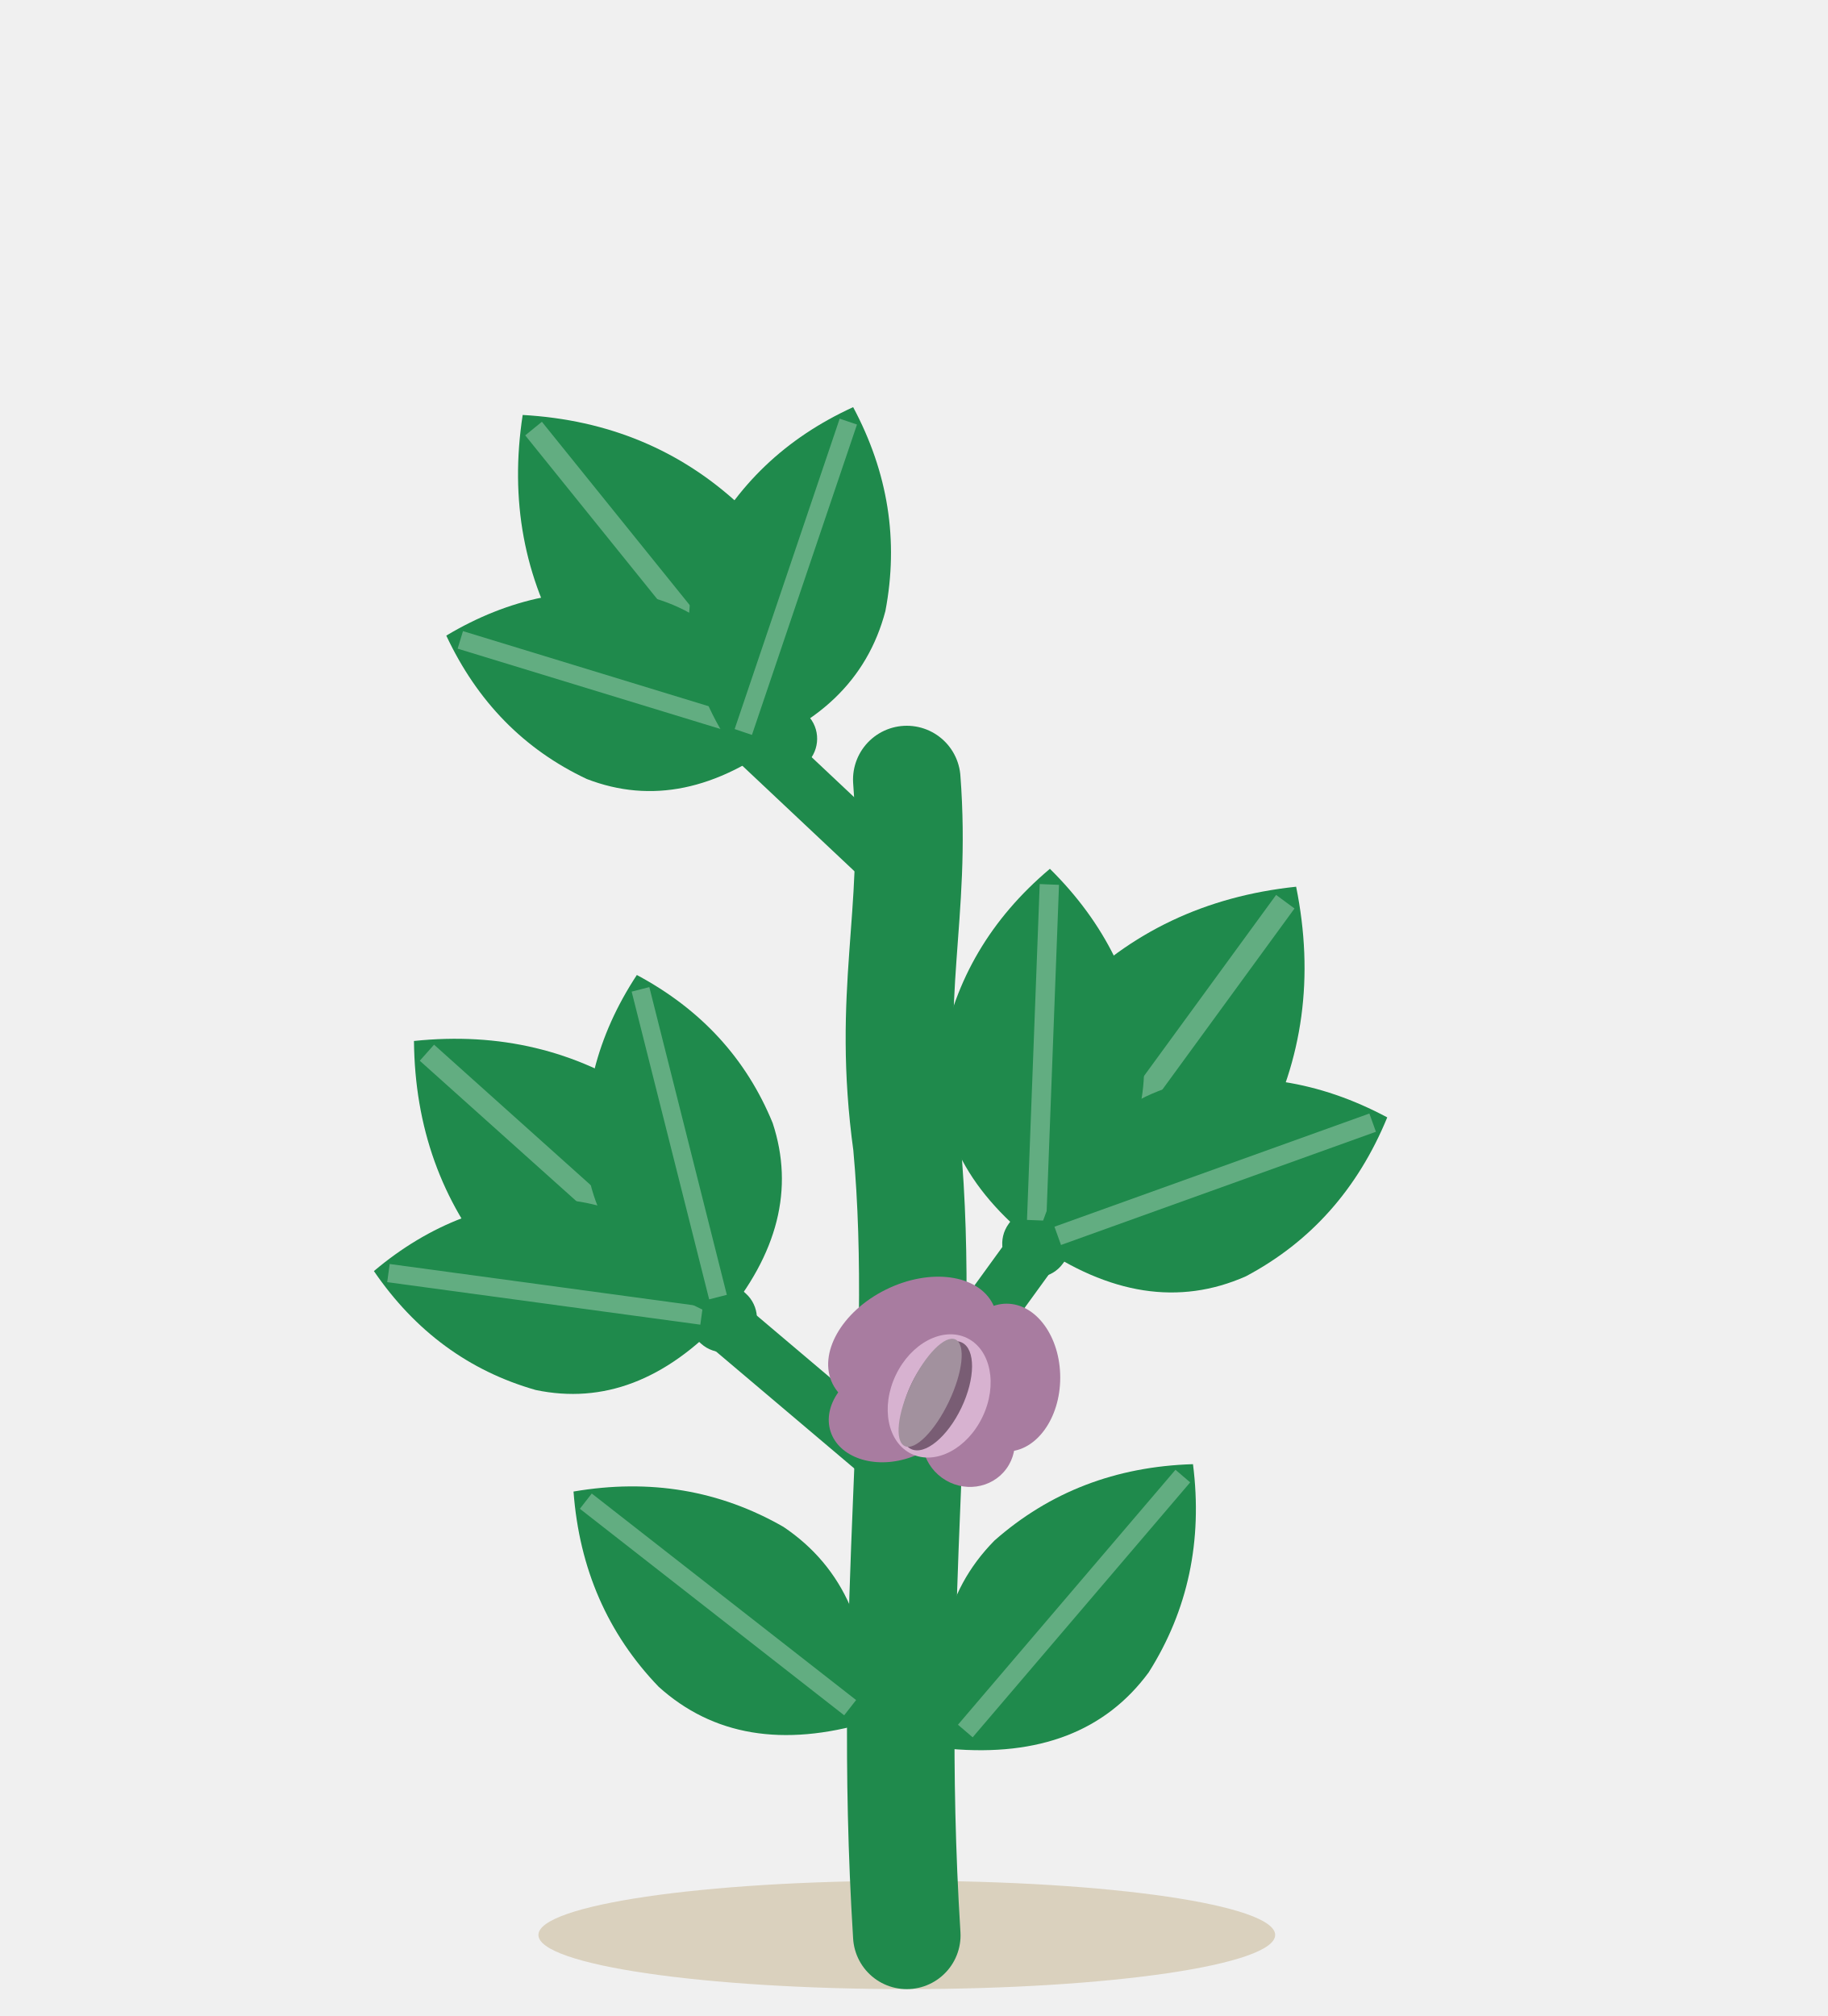
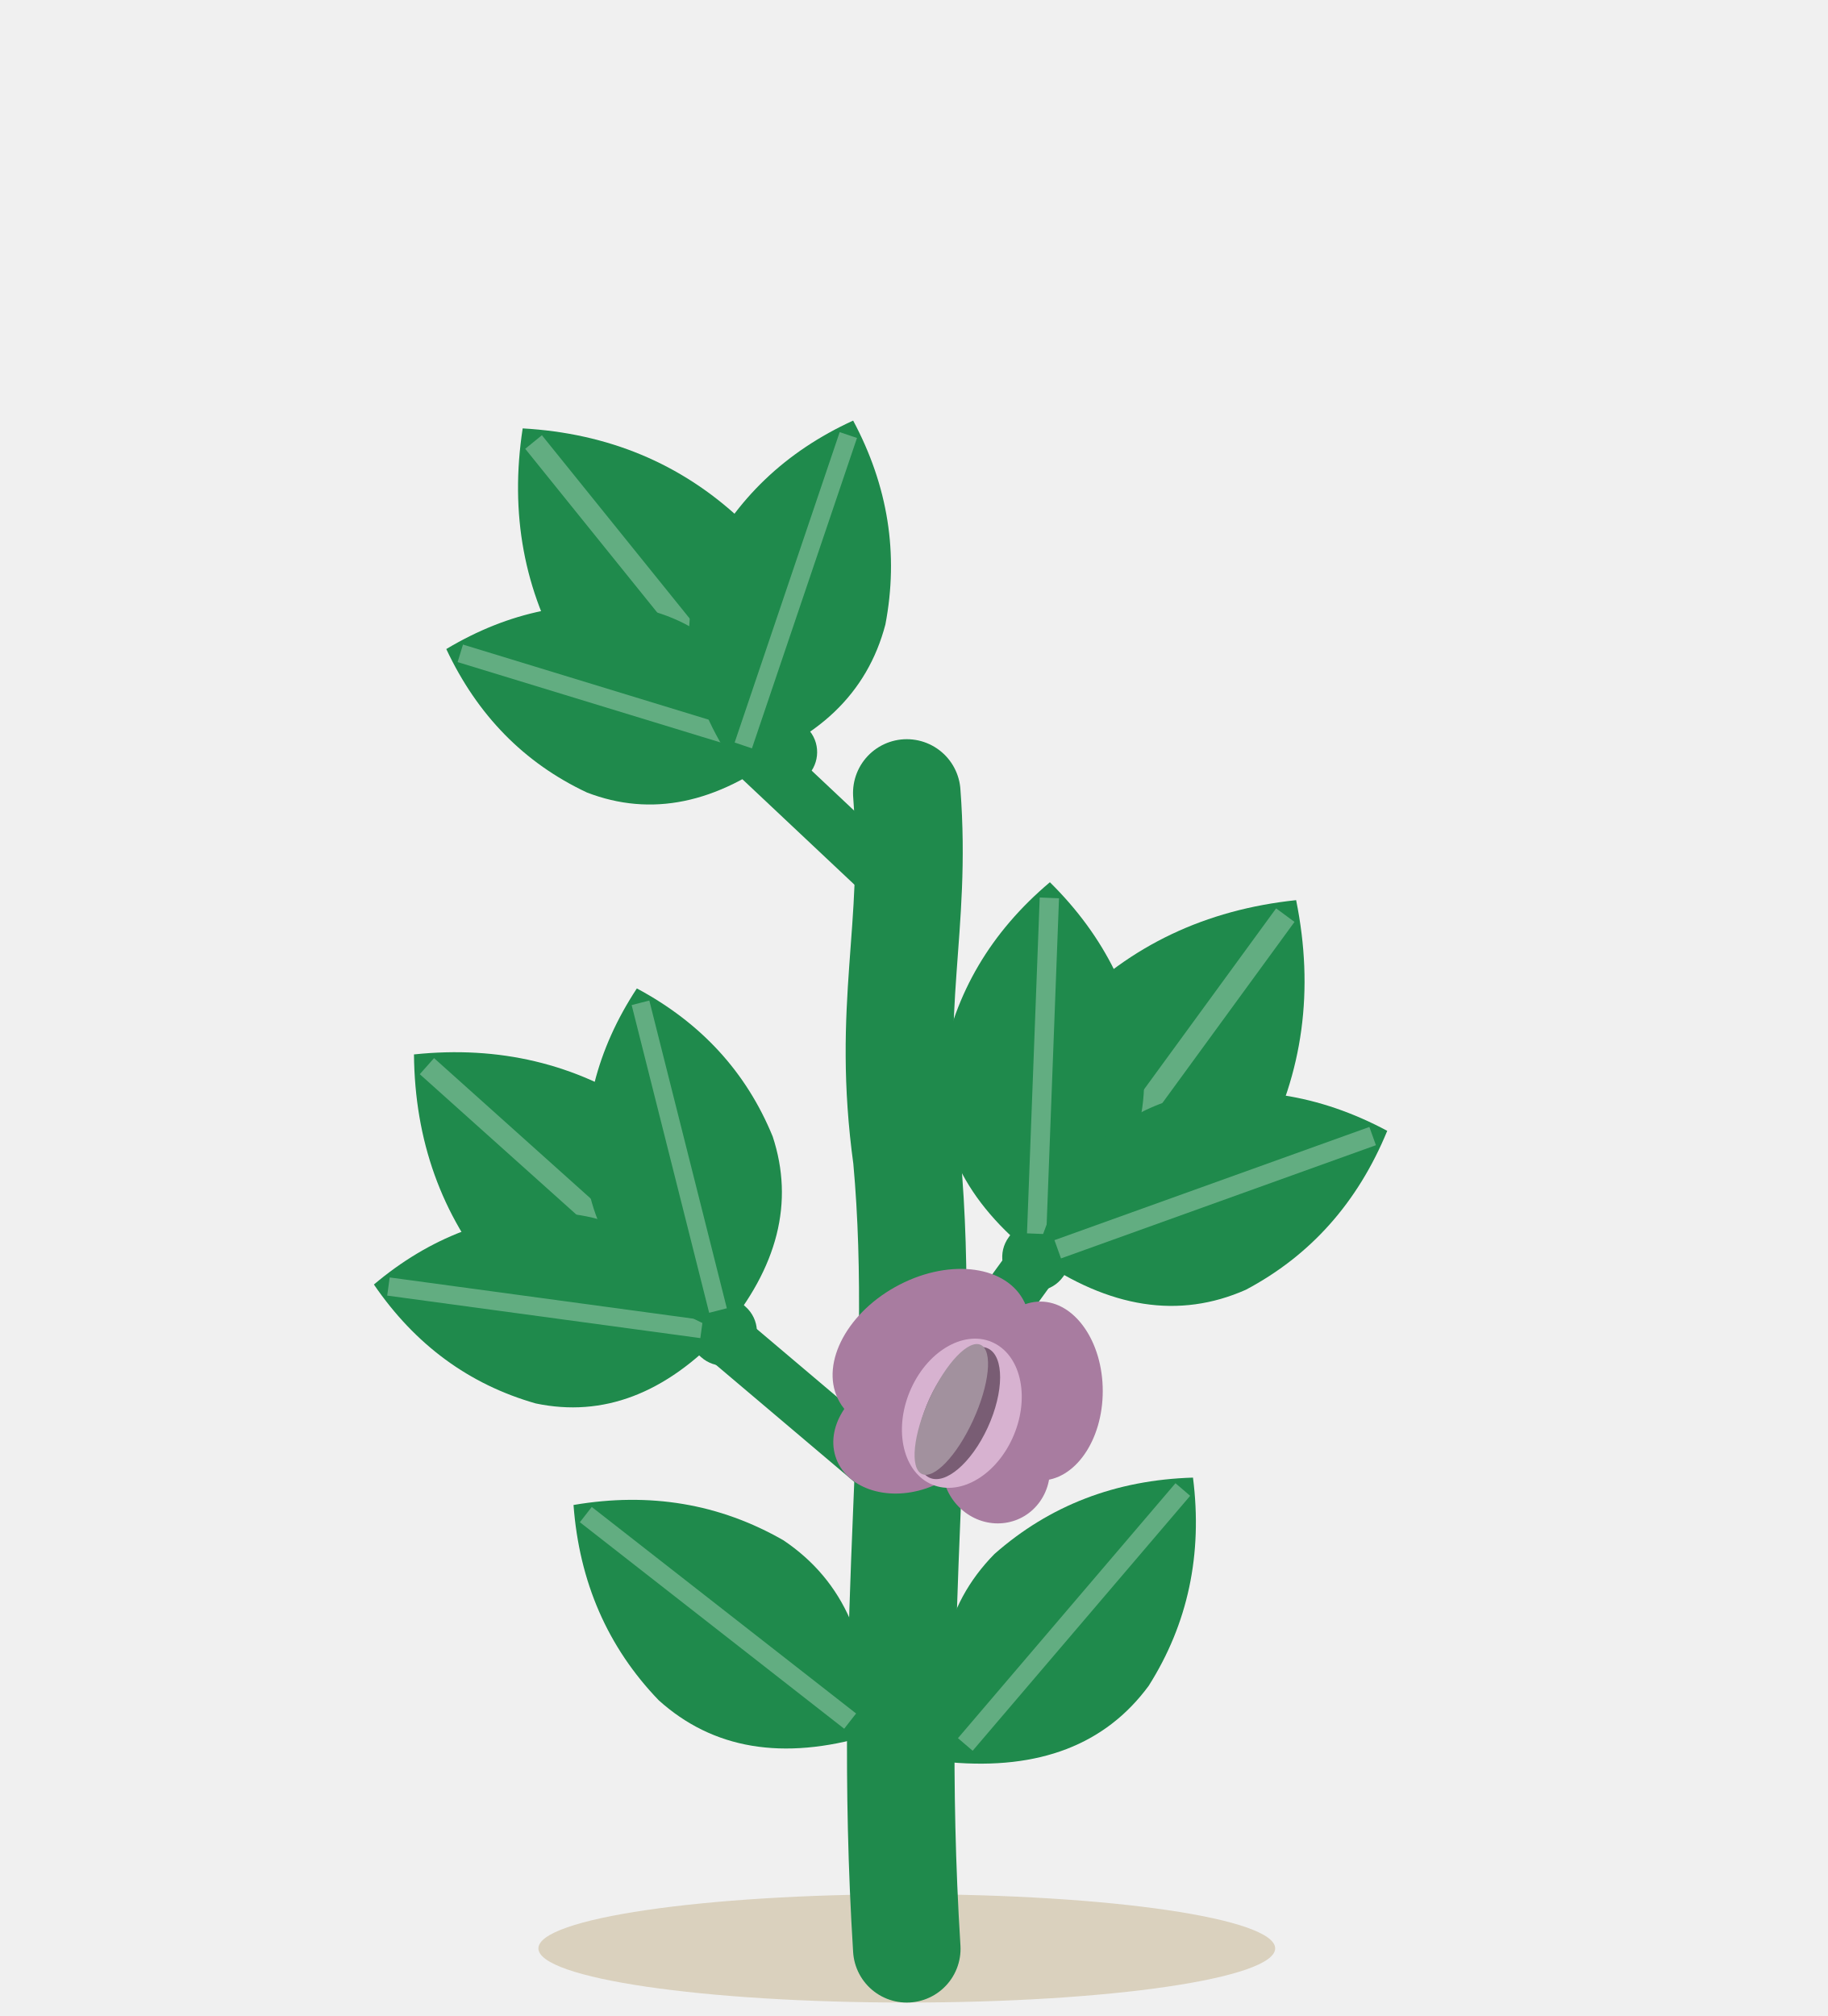
<svg xmlns="http://www.w3.org/2000/svg" width="136" height="150" viewBox="0 0 136 150" fill="none">
-   <path d="M67.474 148C82.612 148 94.884 146.195 94.884 143.969C94.884 141.743 82.612 139.938 67.474 139.938C52.336 139.938 40.063 141.743 40.063 143.969C40.063 146.195 52.336 148 67.474 148Z" fill="#C9B896" fill-opacity="0.55" />
-   <path d="M67.473 144C65.916 119.105 69.029 102.132 67.473 85.158C65.916 73.842 68.251 68.184 67.473 58" stroke="#1F8A4C" stroke-width="8" stroke-linecap="round" />
-   <path d="M67.475 116.559L70.962 127.293" stroke="#1F8A4C" stroke-width="5" stroke-linecap="round" />
-   <path d="M64.631 128.131C58.246 130.018 53.038 129.141 49.007 125.501C45.215 121.556 43.104 116.715 42.675 110.978C48.345 110.006 53.553 110.883 58.299 113.608C62.806 116.639 64.917 121.48 64.631 128.131Z" fill="#1F8A4C" />
-   <path d="M63.258 127.059L63.702 126.492L44.033 111.125L43.59 111.692L43.147 112.26L62.815 127.626L63.258 127.059Z" fill="white" fill-opacity="0.3" />
-   <path d="M70.697 130.123C69.088 123.658 70.188 118.492 73.996 114.625C78.099 111.009 83.023 109.115 88.769 108.941C89.495 114.651 88.395 119.817 85.469 124.439C82.249 128.809 77.325 130.704 70.697 130.123Z" fill="#1F8A4C" />
-   <path d="M71.828 128.796L72.375 129.264L88.56 110.295L88.013 109.827L87.466 109.359L71.281 128.328L71.828 128.796Z" fill="white" fill-opacity="0.3" />
-   <path d="M53.169 44.608C52.302 43.533 50.731 43.368 49.66 44.239C48.589 45.111 48.424 46.689 49.291 47.764L51.23 46.185L53.169 44.608ZM56.37 56.543C57.236 57.618 58.807 57.782 59.878 56.911C60.949 56.039 61.114 54.462 60.248 53.387L58.309 54.965L56.37 56.543ZM51.23 46.185L49.291 47.764L56.37 56.543L58.309 54.965L60.248 53.387L53.169 44.608L51.23 46.185Z" fill="#1F8A4C" />
-   <path d="M58.307 54.974C50.944 55.428 45.542 53.176 42.1 48.219C38.992 42.99 37.922 37.209 38.892 30.875C45.256 31.235 50.658 33.487 55.1 37.63C59.208 42.044 60.277 47.826 58.307 54.974Z" fill="#1F8A4C" />
-   <path d="M57.096 53.46L57.716 52.955L40.322 31.383L39.701 31.888L39.081 32.393L56.475 53.965L57.096 53.46Z" fill="white" fill-opacity="0.3" />
-   <path d="M58.306 54.964C53.322 58.806 48.443 59.806 43.669 57.964C39.003 55.771 35.516 52.213 33.208 47.292C37.871 44.501 42.75 43.502 47.845 44.292C52.832 45.433 56.319 48.991 58.306 54.964Z" fill="#1F8A4C" />
-   <path d="M56.74 54.485L56.939 53.833L34.45 46.959L34.251 47.611L34.052 48.263L56.541 55.137L56.74 54.485Z" fill="white" fill-opacity="0.3" />
-   <path d="M68.919 104L76.897 93" stroke="#1F8A4C" stroke-width="4" stroke-linecap="round" />
-   <path d="M55.827 97.474C54.984 96.76 53.722 96.865 53.009 97.708C52.295 98.551 52.401 99.813 53.244 100.527L54.536 99L55.827 97.474ZM63.611 109.298C64.454 110.012 65.716 109.907 66.429 109.064C67.142 108.221 67.037 106.959 66.193 106.245L64.902 107.772L63.611 109.298ZM54.536 99L53.244 100.527L63.611 109.298L64.902 107.772L66.193 106.245L55.827 97.474L54.536 99Z" fill="#1F8A4C" />
-   <path d="M57.14 53.276C56.335 52.519 55.07 52.557 54.313 53.362C53.557 54.166 53.596 55.432 54.401 56.189L55.77 54.733L57.14 53.276ZM64.292 65.496C65.097 66.253 66.362 66.215 67.119 65.41C67.875 64.606 67.836 63.34 67.031 62.583L65.662 64.039L64.292 65.496ZM55.77 54.733L54.401 56.189L64.292 65.496L65.662 64.039L67.031 62.583L57.14 53.276L55.77 54.733Z" fill="#1F8A4C" />
-   <path d="M47.096 88.713C46.068 87.791 44.491 87.881 43.574 88.913C42.657 89.945 42.747 91.529 43.775 92.451L45.435 90.582L47.096 88.713ZM52.168 99.976C53.196 100.898 54.773 100.808 55.69 99.776C56.607 98.744 56.517 97.16 55.489 96.238L53.829 98.107L52.168 99.976ZM45.435 90.582L43.775 92.451L52.168 99.976L53.829 98.107L55.489 96.238L47.096 88.713L45.435 90.582Z" fill="#1F8A4C" />
-   <path d="M53.833 98.12C46.639 99.75 40.946 98.395 36.753 94.056C32.846 89.395 30.863 83.861 30.803 77.454C37.14 76.788 42.834 78.143 47.882 81.518C52.646 85.215 54.629 90.749 53.833 98.12Z" fill="#1F8A4C" />
-   <path d="M52.39 96.817L52.921 96.219L32.298 77.729L31.767 78.327L31.235 78.925L51.859 97.415L52.39 96.817Z" fill="white" fill-opacity="0.3" />
-   <path d="M53.828 98.11C49.524 102.702 44.868 104.472 39.861 103.422C34.903 102.008 30.89 99.059 27.822 94.574C31.977 91.071 36.633 89.3 41.788 89.262C46.895 89.586 50.908 92.535 53.828 98.11Z" fill="#1F8A4C" />
-   <path d="M52.203 97.887L52.295 97.211L28.996 94.048L28.904 94.724L28.812 95.399L52.111 98.562L52.203 97.887Z" fill="white" fill-opacity="0.3" />
-   <path d="M53.83 98.112C47.99 95.827 44.621 92.153 43.721 87.091C43.175 81.939 44.397 77.09 47.387 72.544C52.167 75.1 55.537 78.774 57.496 83.564C59.103 88.446 57.881 93.295 53.83 98.112Z" fill="#1F8A4C" />
-   <path d="M53.426 96.51L54.083 96.342L48.316 73.445L47.658 73.613L47.001 73.782L52.768 96.679L53.426 96.51Z" fill="white" fill-opacity="0.3" />
-   <path d="M74.902 108C77.105 108 78.891 105.538 78.891 102.5C78.891 99.462 77.105 97 74.902 97C72.699 97 70.913 99.462 70.913 102.5C70.913 105.538 72.699 108 74.902 108Z" fill="#A87CA0" />
-   <path d="M61.803 106.514C62.429 108.439 65.022 109.322 67.595 108.486C70.168 107.65 71.747 105.412 71.121 103.486C70.495 101.561 67.903 100.678 65.329 101.514C62.757 102.35 61.178 104.588 61.803 106.514Z" fill="#A87CA0" />
-   <path d="M65.914 95.954C62.617 97.586 60.843 100.723 61.952 102.961C63.061 105.199 66.632 105.69 69.929 104.058C73.227 102.426 75.001 99.289 73.892 97.052C72.783 94.814 69.212 94.323 65.914 95.954Z" fill="#A87CA0" />
-   <path d="M74.044 104.5C72.485 103.367 70.335 103.669 69.242 105.174C68.149 106.678 68.526 108.816 70.085 109.949C71.644 111.082 73.794 110.78 74.888 109.275C75.981 107.771 75.603 105.633 74.044 104.5Z" fill="#A87CA0" />
-   <path d="M67.823 108.178C69.606 109.034 71.974 107.797 73.112 105.414C74.249 103.032 73.726 100.406 71.943 99.55C70.159 98.694 67.792 99.931 66.654 102.314C65.517 104.697 66.04 107.322 67.823 108.178Z" fill="#D7B2D0" />
-   <path d="M67.787 107.814C68.813 108.306 70.492 106.932 71.537 104.743C72.582 102.555 72.597 100.382 71.57 99.889C70.544 99.396 68.865 100.771 67.82 102.959C66.775 105.147 66.76 107.321 67.787 107.814Z" fill="#795D74" />
-   <path d="M67.319 107.593C68.087 107.962 69.557 106.487 70.602 104.298C71.647 102.11 71.871 100.037 71.102 99.668C70.334 99.299 68.864 100.774 67.819 102.962C66.774 105.151 66.55 107.224 67.319 107.593Z" fill="#A2919E" />
-   <path d="M54.768 56.074C51.128 50.855 50.328 45.798 52.369 40.903C54.757 36.124 58.461 32.588 63.482 30.294C66.083 35.162 66.883 40.219 65.881 45.466C64.533 50.596 60.829 54.132 54.768 56.074Z" fill="#1F8A4C" />
-   <path d="M55.308 54.464L55.952 54.681L63.768 31.586L63.124 31.369L62.48 31.151L54.665 54.246L55.308 54.464Z" fill="white" fill-opacity="0.3" />
-   <path d="M85.731 84.911C86.545 83.795 86.304 82.227 85.192 81.408C84.081 80.589 82.52 80.829 81.706 81.945L83.719 83.428L85.731 84.911ZM75.057 91.057C74.243 92.172 74.485 93.74 75.596 94.559C76.708 95.379 78.269 95.138 79.083 94.023L77.07 92.54L75.057 91.057ZM83.719 83.428L81.706 81.945L75.057 91.057L77.07 92.54L79.083 94.023L85.731 84.911L83.719 83.428Z" fill="#1F8A4C" />
-   <path d="M77.072 92.548C74.616 85.062 75.455 78.871 79.589 73.976C84.091 69.351 89.71 66.685 96.444 65.976C97.798 72.649 96.959 78.84 93.927 84.549C90.528 89.986 84.91 92.653 77.072 92.548Z" fill="#1F8A4C" />
-   <path d="M78.281 90.88L78.965 91.385L96.323 67.595L95.639 67.091L94.954 66.587L77.596 90.376L78.281 90.88Z" fill="white" fill-opacity="0.3" />
-   <path d="M77.074 92.541C71.816 88.445 69.482 83.692 70.072 78.284C71.048 72.891 73.731 68.344 78.122 64.643C82.222 68.692 84.556 73.444 85.124 78.9C85.306 84.341 82.623 88.888 77.074 92.541Z" fill="#1F8A4C" />
-   <path d="M77.136 90.796L77.854 90.826L78.8 65.836L78.082 65.807L77.364 65.778L76.418 90.767L77.136 90.796Z" fill="white" fill-opacity="0.3" />
-   <path d="M77.074 92.539C78.872 86.118 82.378 82.177 87.594 80.715C92.94 79.618 98.15 80.426 103.224 83.139C101.033 88.464 97.527 92.405 92.704 94.964C87.751 97.157 82.541 96.349 77.074 92.539Z" fill="#1F8A4C" />
-   <path d="M78.705 91.953L78.948 92.632L102.381 84.209L102.138 83.53L101.894 82.851L78.461 91.273L78.705 91.953Z" fill="white" fill-opacity="0.3" />
+   <path d="M67.474 149C82.612 149 94.884 147.195 94.884 144.969C94.884 142.743 82.612 140.938 67.474 140.938C52.336 140.938 40.063 142.743 40.063 144.969C40.063 147.195 52.336 149 67.474 149Z" fill="#C9B896" fill-opacity="0.55" />
+   <path d="M67.473 145C65.916 120.105 69.029 103.132 67.473 86.158C65.916 74.842 68.251 69.184 67.473 59" stroke="#1F8A4C" stroke-width="8" stroke-linecap="round" />
+   <path d="M67.475 117.559L70.962 128.293" stroke="#1F8A4C" stroke-width="5" stroke-linecap="round" />
+   <path d="M64.631 129.131C58.246 131.018 53.038 130.141 49.007 126.501C45.215 122.556 43.104 117.715 42.675 111.978C48.345 111.006 53.553 111.883 58.299 114.608C62.806 117.639 64.917 122.48 64.631 129.131Z" fill="#1F8A4C" />
+   <path d="M63.258 128.059L63.702 127.492L44.033 112.125L43.59 112.692L43.147 113.26L62.815 128.626L63.258 128.059Z" fill="white" fill-opacity="0.3" />
+   <path d="M70.697 131.123C69.088 124.658 70.188 119.492 73.996 115.625C78.099 112.009 83.023 110.115 88.769 109.941C89.495 115.651 88.395 120.817 85.469 125.439C82.249 129.809 77.325 131.704 70.697 131.123Z" fill="#1F8A4C" />
+   <path d="M71.828 129.796L72.375 130.264L88.56 111.295L88.013 110.827L87.466 110.359L71.281 129.328L71.828 129.796Z" fill="white" fill-opacity="0.3" />
+   <path d="M53.169 45.608C52.302 44.533 50.731 44.368 49.66 45.239C48.589 46.111 48.424 47.689 49.291 48.764L51.23 47.185L53.169 45.608ZM56.37 57.543C57.236 58.618 58.807 58.782 59.878 57.911C60.949 57.039 61.114 55.462 60.248 54.387L58.309 55.965L56.37 57.543ZM51.23 47.185L49.291 48.764L56.37 57.543L58.309 55.965L60.248 54.387L53.169 45.608L51.23 47.185Z" fill="#1F8A4C" />
+   <path d="M58.307 55.974C50.944 56.428 45.542 54.176 42.1 49.219C38.992 43.99 37.922 38.209 38.892 31.875C45.256 32.236 50.658 34.487 55.1 38.63C59.208 43.044 60.277 48.826 58.307 55.974Z" fill="#1F8A4C" />
+   <path d="M57.096 54.46L57.716 53.955L40.322 32.383L39.701 32.888L39.081 33.393L56.475 54.965L57.096 54.46Z" fill="white" fill-opacity="0.3" />
+   <path d="M58.306 55.964C53.322 59.806 48.443 60.806 43.669 58.964C39.003 56.771 35.516 53.213 33.208 48.292C37.871 45.501 42.75 44.502 47.845 45.292C52.832 46.433 56.319 49.991 58.306 55.964Z" fill="#1F8A4C" />
+   <path d="M56.74 55.485L56.939 54.833L34.45 47.959L34.251 48.611L34.052 49.263L56.541 56.137L56.74 55.485Z" fill="white" fill-opacity="0.3" />
+   <path d="M68.919 105L76.897 94" stroke="#1F8A4C" stroke-width="4" stroke-linecap="round" />
+   <path d="M55.827 98.474C54.984 97.76 53.722 97.865 53.009 98.708C52.295 99.551 52.401 100.813 53.244 101.527L54.536 100L55.827 98.474ZM63.611 110.298C64.454 111.012 65.716 110.907 66.429 110.064C67.142 109.221 67.037 107.959 66.193 107.245L64.902 108.772L63.611 110.298ZM54.536 100L53.244 101.527L63.611 110.298L64.902 108.772L66.193 107.245L55.827 98.474L54.536 100Z" fill="#1F8A4C" />
+   <path d="M57.14 54.276C56.335 53.519 55.07 53.557 54.313 54.362C53.557 55.166 53.596 56.432 54.401 57.189L55.77 55.733L57.14 54.276ZM64.292 66.496C65.097 67.253 66.362 67.215 67.119 66.41C67.875 65.606 67.836 64.34 67.031 63.583L65.662 65.039L64.292 66.496ZM55.77 55.733L54.401 57.189L64.292 66.496L65.662 65.039L67.031 63.583L57.14 54.276L55.77 55.733Z" fill="#1F8A4C" />
+   <path d="M47.096 89.713C46.068 88.791 44.491 88.881 43.574 89.913C42.657 90.945 42.747 92.529 43.775 93.451L45.435 91.582L47.096 89.713ZM52.168 100.976C53.196 101.898 54.773 101.808 55.69 100.776C56.607 99.744 56.517 98.16 55.489 97.238L53.829 99.107L52.168 100.976ZM45.435 91.582L43.775 93.451L52.168 100.976L53.829 99.107L55.489 97.238L47.096 89.713L45.435 91.582Z" fill="#1F8A4C" />
+   <path d="M53.833 99.12C46.639 100.75 40.946 99.395 36.753 95.056C32.846 90.395 30.863 84.861 30.803 78.454C37.14 77.788 42.834 79.143 47.882 82.518C52.646 86.215 54.629 91.749 53.833 99.12Z" fill="#1F8A4C" />
+   <path d="M52.39 97.817L52.921 97.219L32.298 78.729L31.767 79.327L31.235 79.925L51.859 98.415L52.39 97.817Z" fill="white" fill-opacity="0.3" />
+   <path d="M53.828 99.11C49.524 103.702 44.868 105.472 39.861 104.422C34.903 103.008 30.89 100.059 27.822 95.574C31.977 92.071 36.633 90.3 41.788 90.262C46.895 90.586 50.908 93.535 53.828 99.11Z" fill="#1F8A4C" />
+   <path d="M52.203 98.887L52.295 98.211L28.996 95.048L28.904 95.724L28.812 96.399L52.111 99.562L52.203 98.887Z" fill="white" fill-opacity="0.3" />
+   <path d="M53.83 99.112C47.99 96.827 44.621 93.153 43.721 88.091C43.175 82.939 44.397 78.09 47.387 73.544C52.167 76.1 55.537 79.774 57.496 84.564C59.103 89.446 57.881 94.295 53.83 99.112Z" fill="#1F8A4C" />
+   <path d="M53.426 97.51L54.083 97.342L48.316 74.445L47.658 74.613L47.001 74.782L52.768 97.679L53.426 97.51Z" fill="white" fill-opacity="0.3" />
+   <path d="M77.412 110.159C79.976 110.159 82.055 107.178 82.055 103.501C82.055 99.824 79.976 96.843 77.412 96.843C74.847 96.843 72.769 99.824 72.769 103.501C72.769 107.178 74.847 110.159 77.412 110.159Z" fill="#A87CA0" />
+   <path d="M62.164 108.359C62.893 110.69 65.911 111.759 68.906 110.747C71.902 109.735 73.739 107.025 73.011 104.694C72.283 102.364 69.264 101.295 66.269 102.307C63.274 103.319 61.436 106.028 62.164 108.359Z" fill="#A87CA0" />
+   <path d="M66.95 95.577C63.111 97.552 61.046 101.35 62.337 104.058C63.628 106.767 67.785 107.362 71.624 105.387C75.462 103.411 77.527 99.614 76.236 96.905C74.946 94.196 70.788 93.602 66.95 95.577Z" fill="#A87CA0" />
+   <path d="M76.413 105.921C74.599 104.55 72.096 104.915 70.823 106.737C69.55 108.558 69.99 111.147 71.805 112.518C73.62 113.889 76.123 113.524 77.395 111.702C78.668 109.881 78.228 107.293 76.413 105.921Z" fill="#A87CA0" />
+   <path d="M69.172 110.374C71.248 111.411 74.004 109.913 75.328 107.029C76.653 104.145 76.043 100.966 73.968 99.93C71.892 98.893 69.135 100.391 67.811 103.276C66.487 106.16 67.096 109.338 69.172 110.374Z" fill="#D7B2D0" />
+   <path d="M69.129 109.933C70.324 110.529 72.278 108.866 73.495 106.217C74.711 103.568 74.728 100.936 73.534 100.34C72.339 99.743 70.384 101.407 69.168 104.056C67.952 106.705 67.934 109.336 69.129 109.933Z" fill="#795D74" />
+   <path d="M68.584 109.665C69.479 110.112 71.19 108.327 72.406 105.678C73.623 103.029 73.883 100.519 72.989 100.072C72.094 99.626 70.383 101.411 69.167 104.06C67.951 106.709 67.69 109.219 68.584 109.665Z" fill="#A2919E" />
+   <path d="M54.768 57.074C51.128 51.855 50.328 46.798 52.369 41.903C54.757 37.124 58.461 33.588 63.482 31.294C66.083 36.162 66.883 41.219 65.881 46.466C64.533 51.596 60.829 55.132 54.768 57.074Z" fill="#1F8A4C" />
+   <path d="M55.308 55.464L55.952 55.681L63.768 32.586L63.124 32.369L62.48 32.151L54.665 55.246L55.308 55.464Z" fill="white" fill-opacity="0.3" />
+   <path d="M85.731 85.911C86.545 84.795 86.304 83.227 85.192 82.408C84.081 81.589 82.52 81.829 81.706 82.945L83.719 84.428L85.731 85.911ZM75.057 92.057C74.243 93.172 74.485 94.74 75.596 95.559C76.708 96.379 78.269 96.138 79.083 95.023L77.07 93.54L75.057 92.057ZM83.719 84.428L81.706 82.945L75.057 92.057L77.07 93.54L79.083 95.023L85.731 85.911L83.719 84.428Z" fill="#1F8A4C" />
+   <path d="M77.072 93.548C74.616 86.062 75.455 79.871 79.589 74.976C84.091 70.351 89.71 67.685 96.444 66.976C97.798 73.649 96.959 79.84 93.927 85.549C90.528 90.986 84.91 93.653 77.072 93.548Z" fill="#1F8A4C" />
+   <path d="M78.281 91.88L78.965 92.385L96.323 68.595L95.639 68.091L94.954 67.587L77.596 91.376L78.281 91.88Z" fill="white" fill-opacity="0.3" />
+   <path d="M77.074 93.541C71.816 89.445 69.482 84.692 70.072 79.284C71.048 73.891 73.731 69.344 78.122 65.643C82.222 69.692 84.556 74.444 85.124 79.9C85.306 85.341 82.623 89.888 77.074 93.541Z" fill="#1F8A4C" />
+   <path d="M77.136 91.796L77.854 91.826L78.8 66.836L78.082 66.807L77.364 66.778L76.418 91.767L77.136 91.796Z" fill="white" fill-opacity="0.3" />
+   <path d="M77.074 93.539C78.872 87.118 82.378 83.177 87.594 81.715C92.94 80.618 98.15 81.426 103.224 84.139C101.033 89.464 97.527 93.405 92.704 95.964C87.751 98.157 82.541 97.349 77.074 93.539Z" fill="#1F8A4C" />
+   <path d="M78.705 92.953L78.948 93.632L102.381 85.209L102.138 84.53L101.894 83.851L78.461 92.273L78.705 92.953Z" fill="white" fill-opacity="0.3" />
</svg>
